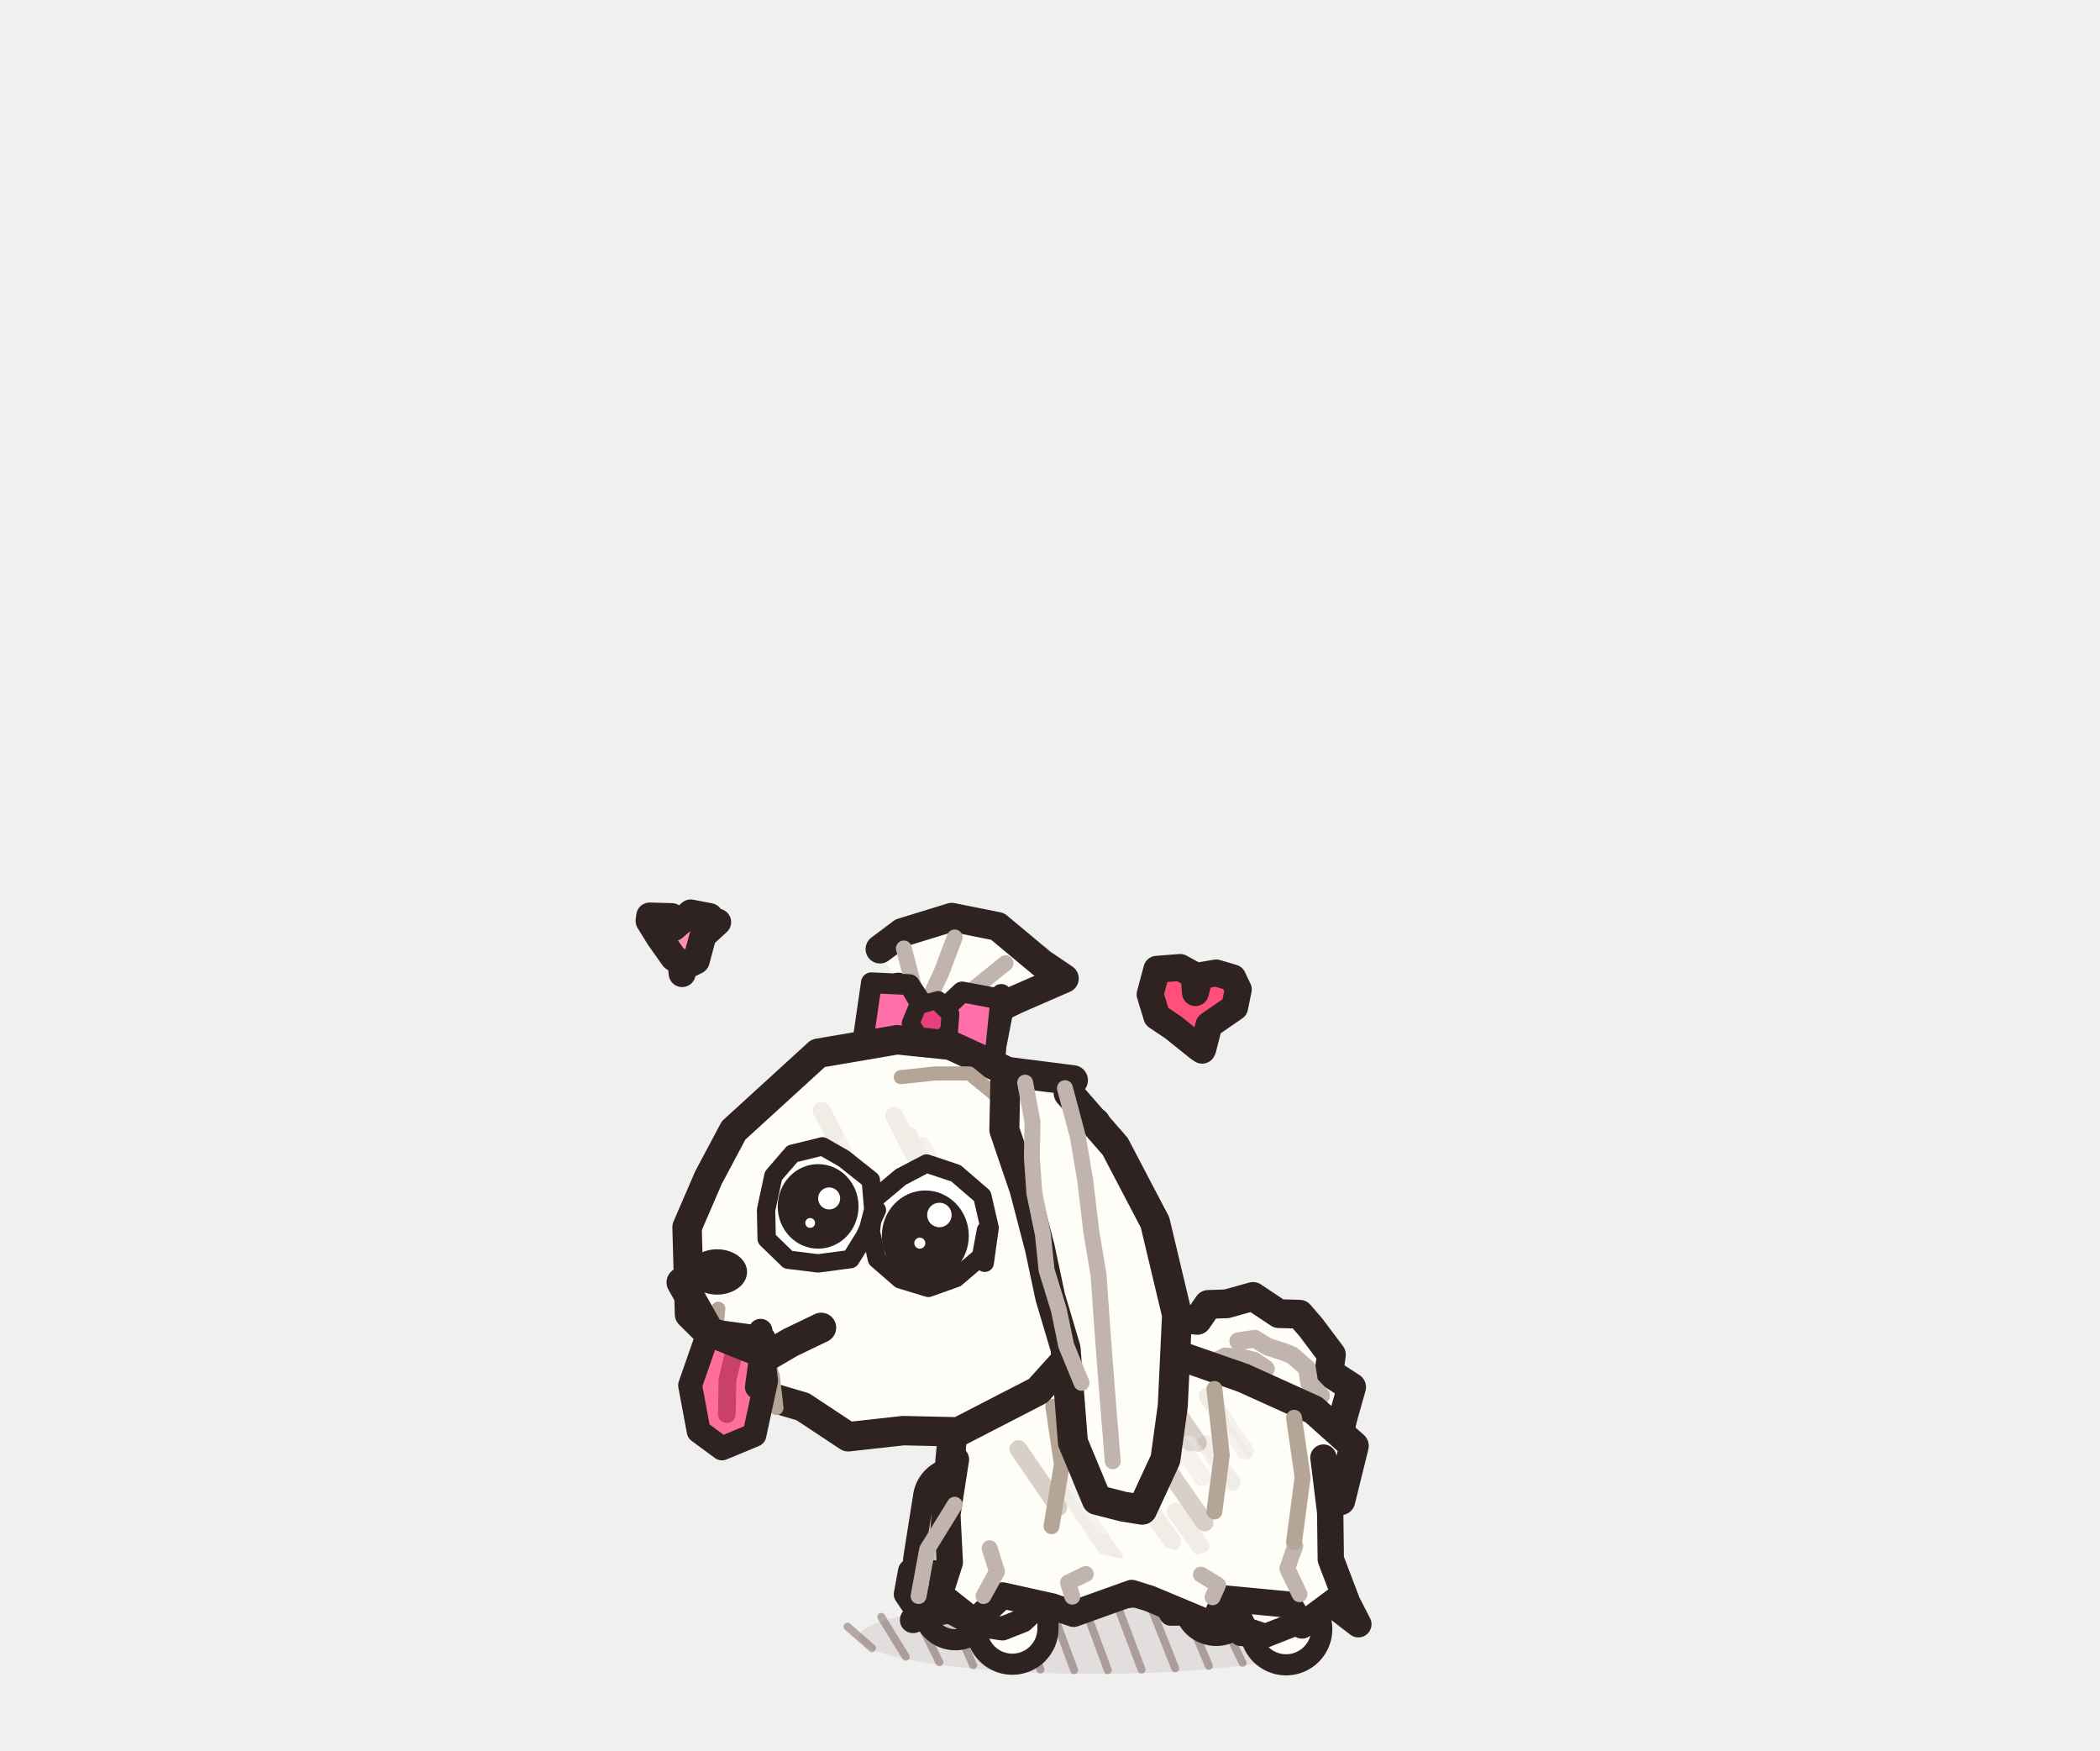
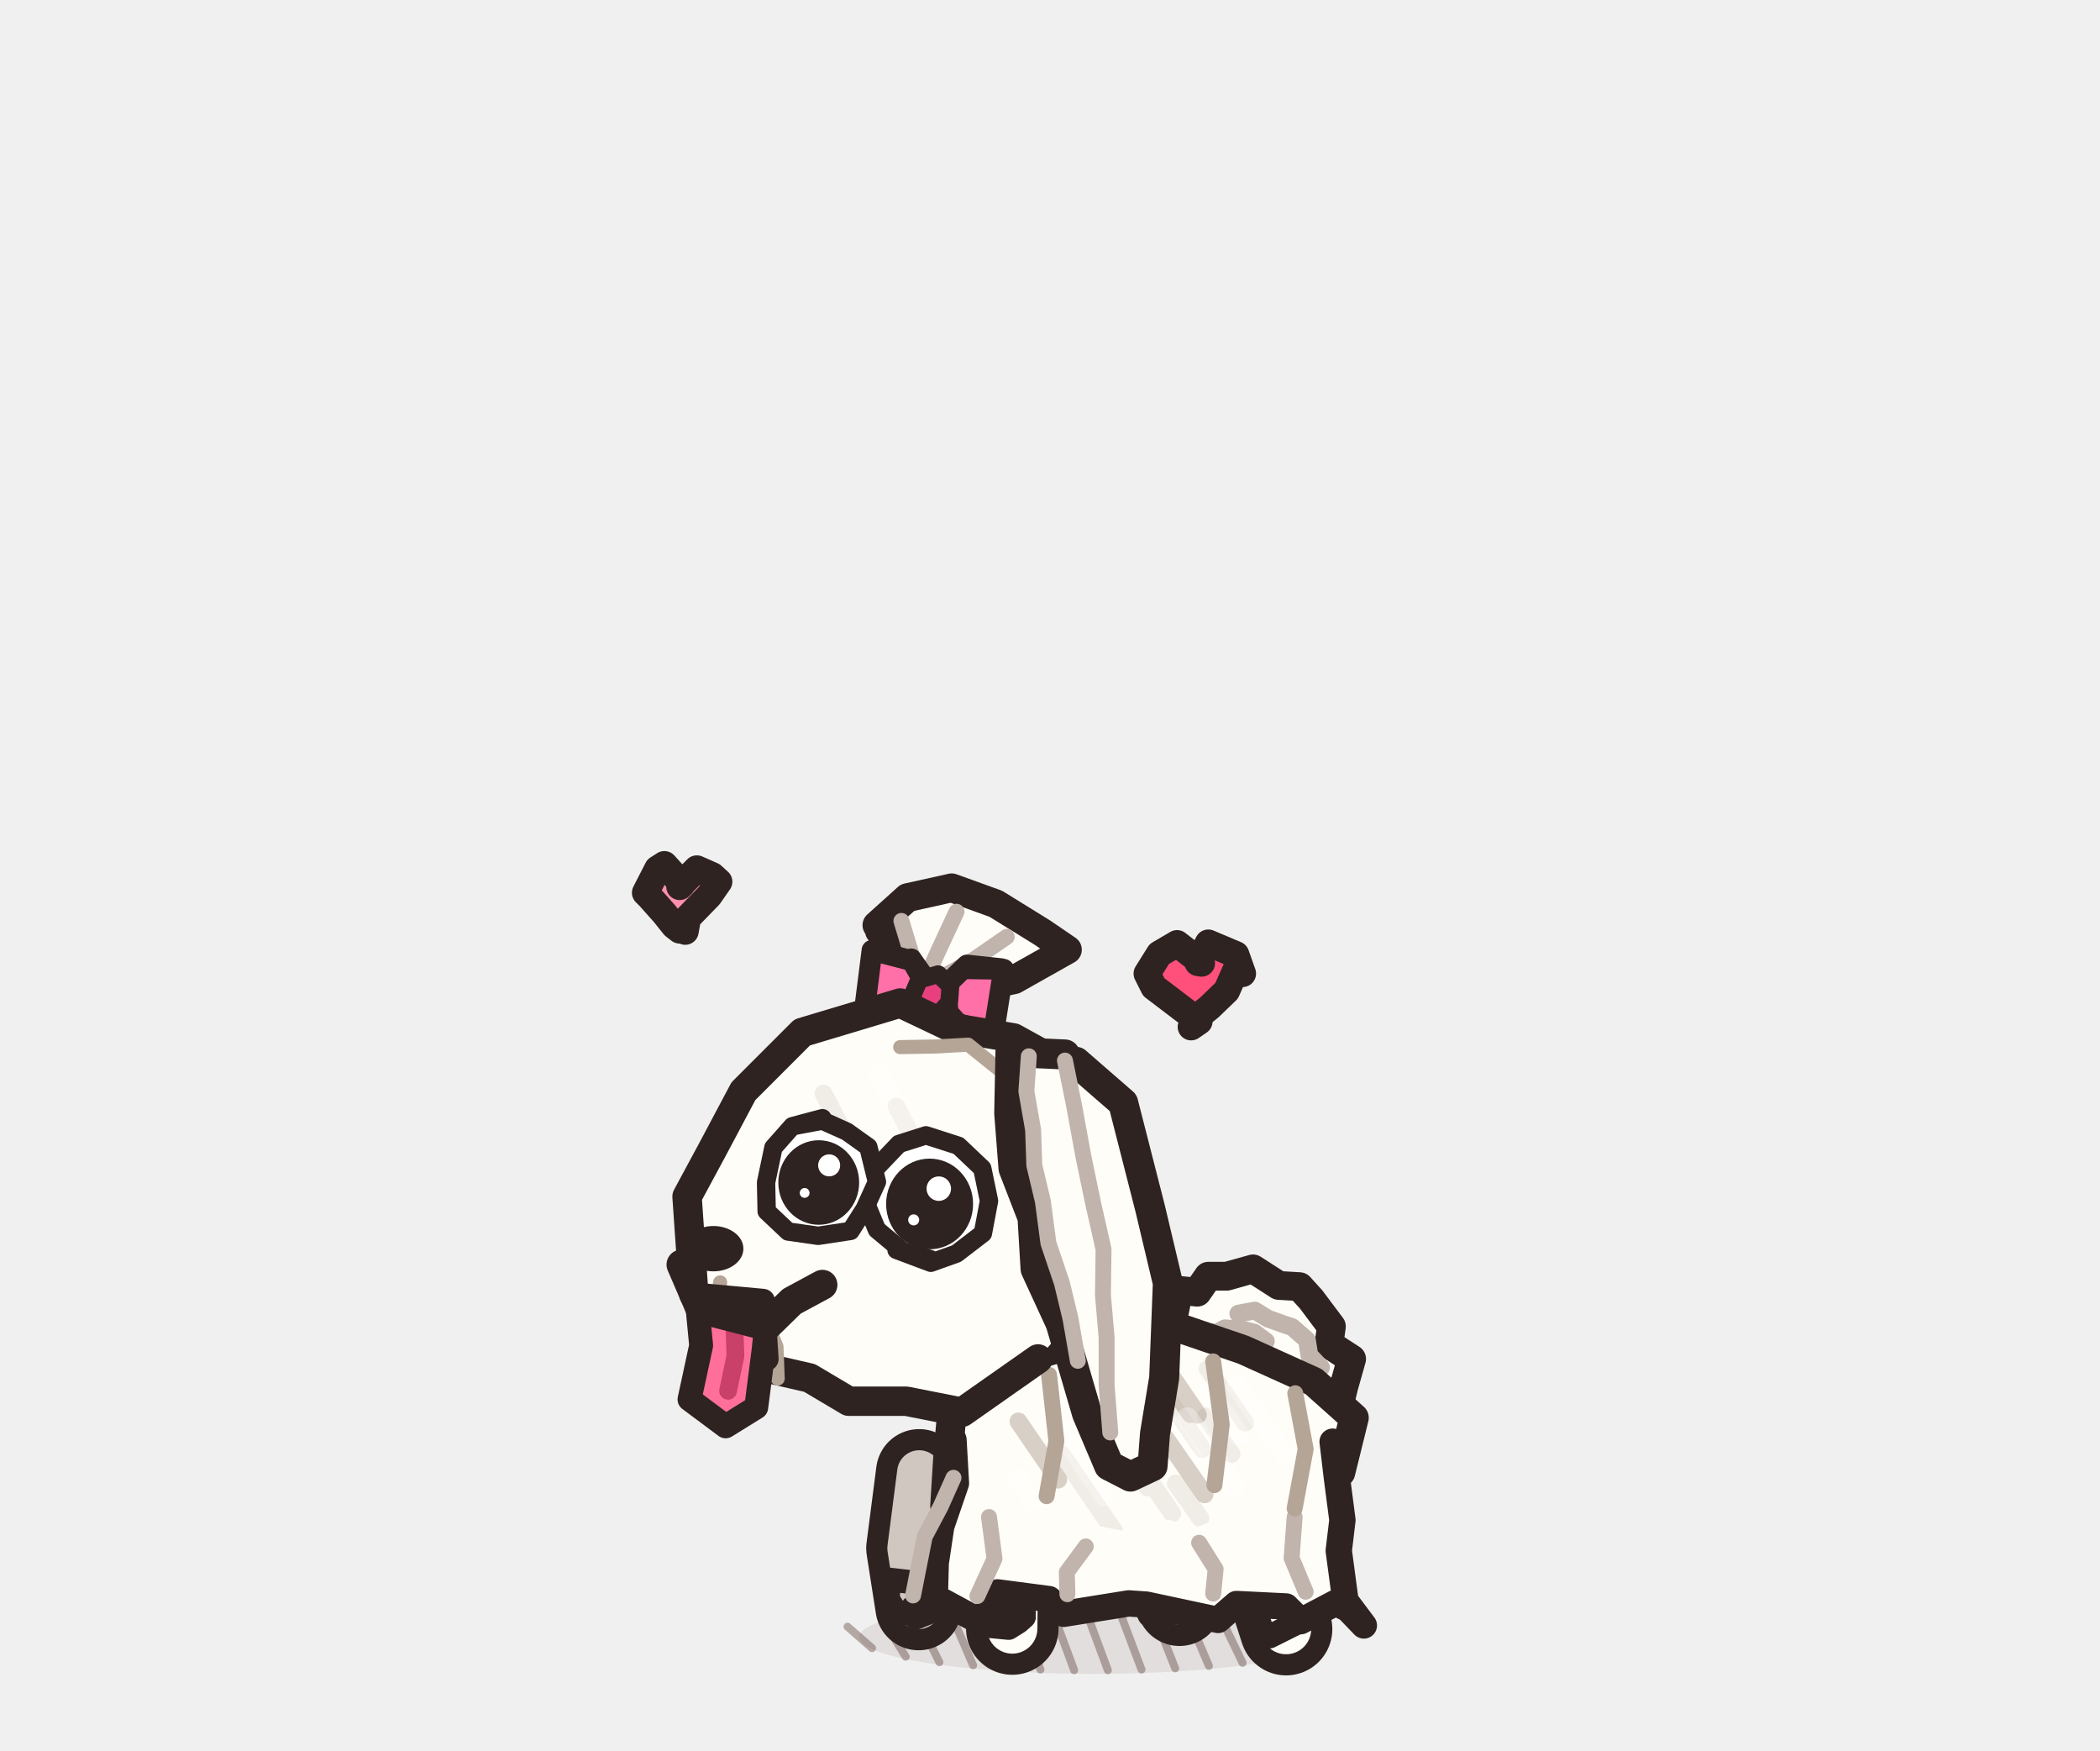
<svg xmlns="http://www.w3.org/2000/svg" width="240" height="200" class="pa-dog pa-pose-happy pa-d-puppy" viewBox="0 0 240 200" role="img" aria-label="Marshmallow the Maltese, happy, puppy">
  <g transform="translate(127.8 186) scale(0.700) translate(-120 -186)">
    <g transform="translate(240 0) scale(-1 1)">
      <ellipse cx="124" cy="187.5" rx="38.3" ry="6" fill="#5B3D32" opacity="0.1" />
      <path d="M88.7 189.6l4 -4.2M94.2 190.9l4 -6.8M99.7 191.7l4 -8.3M105.2 192.2l4 -9.4M110.7 192.6l4 -10.1M116.2 192.8l4 -10.6M121.7 192.9l4 -10.8M127.2 192.9l4 -10.8M132.7 192.8l4 -10.5M138.2 192.5l4 -10M143.7 192.1l4 -9.3M149.2 191.6l4 -8.1M154.7 190.7l4 -6.5M160.2 189.3l4 -3.5" stroke="#5B3D32" stroke-width="1.3" stroke-linecap="round" opacity="0.4" fill="none" />
    </g>
    <g class="pa-d-f0">
      <g transform="translate(240 0) scale(-1 1)">
-         <path d="M103.6 147L103.7 147.3L106.2 146.7L108.5 147.5L110 149L110.1 150L111.4 151L111.3 154.7L115.9 152.1L115.6 150.1L116 148.9L114 144.9L112.9 141.4L111.2 140.7L110.1 135.5L107.1 135.8L105.3 133.2L102.3 133.1L98 131.9L93.8 134.7L90.4 134.8L88.5 137L85.2 141.4L85.6 144.3L81.9 146.7L83.2 151.3L83.7 153.3L85.1 157.4L89.3 157.3L90.5 154.7L91.8 150.9L94.7 150.8L94.8 150.1L98.3 150L96.7 147.7L98.9 151.4L100.5 147.8L99.5 149.9L100.6 148.6L102.3 149.9Z" fill="#FFFDF8" />
-         <path d="M103.6 147L103.7 147.3L106.2 146.7L108.5 147.5L110 149L110.1 150L111.4 151L111.3 154.7L115.9 152.1L115.6 150.1L116 148.9L114 144.9L112.9 141.4L111.2 140.7L110.1 135.5L107.1 135.8L105.3 133.2L102.3 133.1L98 131.9L93.8 134.7L90.4 134.8L88.5 137L85.2 141.4L85.6 144.3L81.9 146.7L83.2 151.3L83.7 153.3L85.1 157.4L89.3 157.3L90.5 154.7L91.8 150.9L94.7 150.8L94.8 150.1L98.3 150L96.7 147.7L98.9 151.4L100.5 147.8L99.5 149.9L100.6 148.6L102.3 149.9" fill="none" stroke="#2E2320" stroke-width="4.7" stroke-linecap="round" stroke-linejoin="round" />
-         <path d="M86.9 148.1L88.8 146.1L89.2 143.6L91.6 141.5L93.1 140.9L95.6 140.1L97.7 138.8L100.4 139.2" fill="none" stroke="#c1b4ad" stroke-width="2.9" stroke-linecap="round" stroke-linejoin="round" />
-         <path d="M95.9 143.7L97.8 142.4L99.8 141.9L102.6 141.7L103.9 142.4L106.3 142.3L108.2 142.7L110.8 144.3L112.1 146.7L113.9 148.3" fill="none" stroke="#c1b4ad" stroke-width="2.9" stroke-linecap="round" stroke-linejoin="round" />
+         <path d="M103.6 142.4L103.7 142.7L106.2 142.2L108.5 142.9L110 144.4L110.1 145.5L111.4 146.4L111.3 150.1L115.9 147.6L115.6 145.5L116 144.3L114 140.4L112.9 136.8L111.2 136.2L110.1 130.9L107.1 131.2L105.3 128.6L102.3 128.6L98 127.4L93.8 130.1L90.4 130.3L88.5 132.4L85.2 136.8L85.6 139.7L81.9 142.1L83.2 146.7L83.7 148.8L85.1 152.8L89.3 152.7L90.5 150.1L91.8 146.3L94.7 146.2L94.8 145.5L98.3 145.4L96.7 143.1L98.9 146.9L100.5 143.2L99.5 145.3L100.6 144L102.3 145.3Z" fill="#FFFDF8" />
+         <path d="M103.6 142.4L103.7 142.7L106.2 142.2L108.5 142.9L110 144.4L110.1 145.5L111.4 146.4L111.3 150.1L115.9 147.6L115.6 145.5L116 144.3L114 140.4L112.9 136.8L111.2 136.2L110.1 130.9L107.1 131.2L105.3 128.6L102.3 128.6L98 127.4L93.8 130.1L90.4 130.3L88.5 132.4L85.2 136.8L85.6 139.7L81.9 142.1L83.2 146.7L83.7 148.8L85.1 152.8L89.3 152.7L90.5 150.1L91.8 146.3L94.7 146.2L94.8 145.5L98.3 145.4L96.7 143.1L98.9 146.9L100.5 143.2L99.5 145.3L100.6 144L102.3 145.3" fill="none" stroke="#2E2320" stroke-width="4.7" stroke-linecap="round" stroke-linejoin="round" />
+         <path d="M86.9 143.5L88.8 141.5L89.2 139L91.6 136.9L93.1 136.4L95.6 135.5L97.7 134.2L100.4 134.7" fill="none" stroke="#c1b4ad" stroke-width="2.9" stroke-linecap="round" stroke-linejoin="round" />
+         <path d="M95.9 139.2L97.8 137.8L99.8 137.3L102.6 137.1L103.9 137.8L106.3 137.7L108.2 138.2L110.8 139.7L112.1 142.1L113.9 143.8" fill="none" stroke="#c1b4ad" stroke-width="2.9" stroke-linecap="round" stroke-linejoin="round" />
        <g class="pa-d-leg pa-d-leg-FH">
-           <path d="M102.8 166.2L104.2 173.9L104 181.9" fill="none" stroke="#2E2320" stroke-width="14.1" stroke-linecap="round" stroke-linejoin="round" />
-           <path d="M102.8 166.2L104.2 173.9L104 181.9" fill="none" stroke="#d1c7c1" stroke-width="7.2" stroke-linecap="round" stroke-linejoin="round" />
-           <path d="M106 176L108.7 178L113.1 180.7L111.4 183.7L105.3 183.6L100.9 182.6L101.3 181.4L103.4 177.1Z" fill="#d1c7c1" />
-           <path d="M106 176L108.7 178L113.1 180.7L111.4 183.7L105.3 183.6L100.9 182.6L101.3 181.4L103.4 177.1L104.7 175.5L110.1 178.4" fill="none" stroke="#2E2320" stroke-width="3.9" stroke-linecap="round" stroke-linejoin="round" />
+           <path d="M108.8 161.6L110.2 171.6L110 181.9" fill="none" stroke="#2E2320" stroke-width="14.1" stroke-linecap="round" stroke-linejoin="round" />
+           <path d="M108.8 161.6L110.2 171.6L110 181.9" fill="none" stroke="#d1c7c1" stroke-width="7.2" stroke-linecap="round" stroke-linejoin="round" />
+           <path d="M111 177.6L112.2 179.4L116 181.5L114.9 183.9L110.3 183.5L107.3 182.8L108.4 182.2L109.9 178.5Z" fill="#d1c7c1" />
+           <path d="M111 177.6L112.2 179.4L116 181.5L114.9 183.9L110.3 183.5L107.3 182.8L108.4 182.2L109.9 178.5L109.7 177.2L113.7 179.8" fill="none" stroke="#2E2320" stroke-width="3.9" stroke-linecap="round" stroke-linejoin="round" />
        </g>
        <g class="pa-d-leg pa-d-leg-FF">
-           <path d="M146.5 165.2L148.1 175.3L146.6 182.6" fill="none" stroke="#2E2320" stroke-width="14.1" stroke-linecap="round" stroke-linejoin="round" />
-           <path d="M146.5 165.2L148.1 175.3L146.6 182.6" fill="none" stroke="#d1c7c1" stroke-width="7.2" stroke-linecap="round" stroke-linejoin="round" />
-           <path d="M148.5 182.6L144.3 183L142.4 181.1L143.9 176.7L148.1 177L154 176.7L154.7 180.5L152.8 183.3Z" fill="#d1c7c1" />
-           <path d="M148.5 182.6L144.3 183L142.4 181.1L143.9 176.7L148.1 177L154 176.7L154.7 180.5L152.8 183.3L149.1 183.6L144.1 182.7" fill="none" stroke="#2E2320" stroke-width="3.9" stroke-linecap="round" stroke-linejoin="round" />
+           <path d="M152.5 160.6L154.1 173L152.6 182.6" fill="none" stroke="#2E2320" stroke-width="14.1" stroke-linecap="round" stroke-linejoin="round" />
+           <path d="M152.5 160.6L154.1 173L152.6 182.6" fill="none" stroke="#d1c7c1" stroke-width="7.2" stroke-linecap="round" stroke-linejoin="round" />
+           <path d="M153.5 182.6L150.8 183.2L149.5 181.9L150.4 178.1L153.1 178.6L157.5 178.1L157.6 181.3L156.3 183.5Z" fill="#d1c7c1" />
+           <path d="M153.5 182.6L150.8 183.2L149.5 181.9L150.4 178.1L153.1 178.6L157.5 178.1L157.6 181.3L156.3 183.5L154.1 183.6L150.6 182.9" fill="none" stroke="#2E2320" stroke-width="3.9" stroke-linecap="round" stroke-linejoin="round" />
        </g>
        <g class="pa-d-leg pa-d-leg-NH">
-           <path d="M94 170.9L95.7 178.9L92.6 186.2" fill="none" stroke="#2E2320" stroke-width="15.1" stroke-linecap="round" stroke-linejoin="round" />
-           <path d="M94 170.9L95.7 178.9L92.6 186.2" fill="none" stroke="#FFFDF8" stroke-width="8.2" stroke-linecap="round" stroke-linejoin="round" />
-           <path d="M100 187L96.3 187.4L90.2 185L90.5 182.5L91 181.2L97.4 178.8L101 181.5L101 182.4Z" fill="#FFFDF8" />
-           <path d="M100 187L96.3 187.4L90.2 185L90.5 182.5L91 181.2L97.4 178.8L101 181.5L101 182.4L99.2 186.2L96.8 187" fill="none" stroke="#2E2320" stroke-width="3.9" stroke-linecap="round" stroke-linejoin="round" />
+           <path d="M94 166.3L95.7 176.6L92.6 186.2" fill="none" stroke="#2E2320" stroke-width="15.1" stroke-linecap="round" stroke-linejoin="round" />
+           <path d="M94 166.3L95.7 176.6L92.6 186.2" fill="none" stroke="#FFFDF8" stroke-width="8.2" stroke-linecap="round" stroke-linejoin="round" />
+           <path d="M97.3 187.2L95.3 187.4L90.9 185.2L91.8 183.3L91.7 182.8L96.4 180.6L98.3 183.1L97.6 183.3Z" fill="#FFFDF8" />
+           <path d="M97.3 187.2L95.3 187.4L90.9 185.2L91.8 183.3L91.7 182.8L96.4 180.6L98.3 183.1L97.6 183.3L96.5 186.5L95.8 186.9" fill="none" stroke="#2E2320" stroke-width="3.9" stroke-linecap="round" stroke-linejoin="round" />
        </g>
        <g class="pa-d-leg pa-d-leg-NF">
-           <path d="M135.9 170.4L137.2 178.1L137.3 186.1" fill="none" stroke="#2E2320" stroke-width="15.1" stroke-linecap="round" stroke-linejoin="round" />
-           <path d="M135.9 170.4L137.2 178.1L137.3 186.1" fill="none" stroke="#FFFDF8" stroke-width="8.2" stroke-linecap="round" stroke-linejoin="round" />
-           <path d="M134.7 181.9L140.7 178.8L142.4 181L146.8 183.7L143.7 185.4L138.9 186.1L135.6 184.8L134 183.3Z" fill="#FFFDF8" />
-           <path d="M134.7 181.9L140.7 178.8L142.4 181L146.8 183.7L143.7 185.4L138.9 186.1L135.6 184.8L134 183.3L135 179.2L137.8 178.8" fill="none" stroke="#2E2320" stroke-width="3.9" stroke-linecap="round" stroke-linejoin="round" />
+           <path d="M135.9 165.8L137.2 175.8L137.3 186.1" fill="none" stroke="#2E2320" stroke-width="15.1" stroke-linecap="round" stroke-linejoin="round" />
+           <path d="M135.9 165.8L137.2 175.8L137.3 186.1" fill="none" stroke="#FFFDF8" stroke-width="8.2" stroke-linecap="round" stroke-linejoin="round" />
+           <path d="M135.4 183.5L139.7 180.7L139.7 182.6L143.4 184.5L141 185.7L137.9 186L136.3 185L135.4 184.2Z" fill="#FFFDF8" />
+           <path d="M135.4 183.5L139.7 180.7L139.7 182.6L143.4 184.5L141 185.7L137.9 186L136.3 185L135.4 184.2L135.7 180.8L136.8 180.7" fill="none" stroke="#2E2320" stroke-width="3.9" stroke-linecap="round" stroke-linejoin="round" />
        </g>
-         <path d="M83.7 165.2L81.5 156.3L88.1 150.4L99.6 145.2L113.1 140.5L126.5 143.9L138.5 147.5L147 153.7L147.8 162.5L148.3 170.7L140 175.6L125.3 181L113.5 179.9L98.3 177.2L90.7 172.3Z" fill="#FFFDF8" />
-         <path d="M83.7 165.2L81.5 156.3L88.1 150.4L99.6 145.2L113.1 140.5L126.5 143.9L138.5 147.5L147 153.7L147.8 162.5L148.3 170.7L140 175.6L125.3 181L113.5 179.9L98.3 177.2L90.7 172.3" fill="none" stroke="#2E2320" stroke-width="4.8" stroke-linecap="round" stroke-linejoin="round" />
-         <path d="M106.3 161.4L114.2 149.8M106.6 172.7L110.6 167M116 161.3L121.2 153.8M111.2 171.9L115.6 165.5M115.2 167.6L120.9 159.4M129.2 162.2L120.6 174.8M101.5 162.2L105.7 156M99.3 157.1L105.4 148.2" stroke="#dbd3cc" stroke-width="2.9" stroke-linecap="round" opacity=".42" />
-         <path d="M107.7 163.3L115.4 152.2M132.2 172.3L136.3 166.3M122.2 169.1L129.8 158M100.3 159.2L105.2 152" stroke="#fff" stroke-width="3.4" stroke-linecap="round" opacity=".32" />
-         <path d="M112.4 149.5L108.2 155.7M105.9 168.8L112.3 159.6M111.3 149.5L107 155.8M136.3 156.8L129.8 166.3" stroke="#a18e81" stroke-width="2.9" stroke-linecap="round" opacity=".42" />
-         <path d="M108.7 156.3L100.9 167.6M92.8 162.4L100.6 151.1M118.8 165.8L123.5 159.1" stroke="#fff" stroke-width="3.4" stroke-linecap="round" opacity=".32" />
-         <path d="M145 160.7L147.3 160.7L147.7 162.9L143.3 165.7L142.3 169.9L136.1 171.6L131.5 170.8L126.5 173.2L119.5 174.7L111.8 172.9L107.8 174.4L101.3 171.7L93.9 169.1L92.1 167.6L88 167.1L86.8 165.5L84.5 161.3L85.1 158.6L84.7 170.7L83.6 180.4L79.9 185L84.4 183L83.1 182.3L90.6 185.9L92.6 180.6L101.3 180.7L105.6 185.2L115.2 183.3L118.3 180.4L128.8 183.2L130.9 181.8L139.3 181.3L143 184.3L149.4 181.8L149.4 180.4L153.5 184.7L149.6 182.1L148.8 171.2Z" fill="#FFFDF8" />
-         <path d="M146.5 158.5L147.9 167.5L147.5 175.3L150 183.1L153.5 184.7L148.1 181.9L147.8 181.6L143.5 185L138.9 180.7L130.8 182.5L127.3 183.7L117.8 180.3L114.9 181.2L104.6 185.5L102.6 181.2L92.1 182.2L90 185.6L84.5 181.5L84.7 182.4L80.8 185.4L82.6 181.9L85.3 174.8L85.4 167.1L86.5 158.2" fill="none" stroke="#2E2320" stroke-width="4.3" stroke-linecap="round" stroke-linejoin="round" />
-         <path d="M146.7 165.9L151.2 173.2L152.6 180.8" fill="none" stroke="#c1b4ad" stroke-width="2.6" stroke-linecap="round" stroke-linejoin="round" />
-         <path d="M141 173L139.8 176.8L142 180.8" fill="none" stroke="#c1b4ad" stroke-width="2.6" stroke-linecap="round" stroke-linejoin="round" />
-         <path d="M125.3 177.2L128.2 178.6L127.5 180.9" fill="none" stroke="#c1b4ad" stroke-width="2.6" stroke-linecap="round" stroke-linejoin="round" />
-         <path d="M106.5 177.3L103.7 179L104.6 181" fill="none" stroke="#c1b4ad" stroke-width="2.6" stroke-linecap="round" stroke-linejoin="round" />
-         <path d="M91.1 172.6L92.4 176.3L90.4 180.5" fill="none" stroke="#c1b4ad" stroke-width="2.6" stroke-linecap="round" stroke-linejoin="round" />
-         <path d="M91.3 151.7L89.9 161.4L91.3 172" fill="none" stroke="#b5a597" stroke-width="2.6" stroke-linecap="round" stroke-linejoin="round" />
-         <path d="M104.3 147L103.1 157.8L104.3 167" fill="none" stroke="#b5a597" stroke-width="2.6" stroke-linecap="round" stroke-linejoin="round" />
-         <path d="M117.5 146.6L116.5 156.5L118.1 166.8" fill="none" stroke="#b5a597" stroke-width="2.6" stroke-linecap="round" stroke-linejoin="round" />
-         <path d="M130.6 149.9L129.2 159.3L130.9 169.4" fill="none" stroke="#b5a597" stroke-width="2.6" stroke-linecap="round" stroke-linejoin="round" />
-         <path d="M155.9 81.4L153.7 84.9L162.8 101.1L142.2 104.2L145.1 87.5L136.6 83.4L128.8 80L132.5 77.5L139.7 71.5L147.2 70L155.3 72.5L158.9 75.2Z" fill="#FFFDF8" />
-         <path d="M155.9 81.4L153.7 84.9L162.8 101.1L142.2 104.2L145.1 87.5L136.6 83.4L128.8 80L132.5 77.5L139.7 71.5L147.2 70L155.3 72.5L158.9 75.2" fill="none" stroke="#2E2320" stroke-width="4.7" stroke-linecap="round" stroke-linejoin="round" />
-         <path d="M148.2 84.8L143.6 81.7L138.4 77.5" fill="none" stroke="#c1b4ad" stroke-width="2.6" stroke-linecap="round" stroke-linejoin="round" />
-         <path d="M151.2 84L148.9 79.1L146.7 73.3" fill="none" stroke="#c1b4ad" stroke-width="2.6" stroke-linecap="round" stroke-linejoin="round" />
-         <path d="M152.8 84L153.7 80.1L155 75.1" fill="none" stroke="#c1b4ad" stroke-width="2.6" stroke-linecap="round" stroke-linejoin="round" />
-         <path d="M139.1 82.6L140.2 93.5L145.9 91.8L150.5 86.9L145.5 82.2Z" fill="#FF6FA8" />
-         <path d="M139.1 82.6L140.2 93.5L145.9 91.8L150.5 86.9L145.5 82.2L138.5 83.5L140.4 93.3" fill="none" stroke="#2E2320" stroke-width="3.4" stroke-linecap="round" stroke-linejoin="round" />
-         <path d="M150 87.2L154.1 81L160.3 80.7L161.8 91L155.5 90.3Z" fill="#FF6FA8" />
-         <path d="M150 87.2L154.1 81L160.3 80.7L161.8 91L155.5 90.3L150.2 87.7L153.7 81.7" fill="none" stroke="#2E2320" stroke-width="3.4" stroke-linecap="round" stroke-linejoin="round" />
-         <path d="M147.5 85.6L149.4 83.5L152.7 84.4L153.9 87.3L152.2 90L149.3 90.4L147.6 88.5Z" fill="#E8407E" />
-         <path d="M147.5 85.6L149.4 83.5L152.7 84.4L153.9 87.3L152.2 90L149.3 90.4L147.6 88.5L147.4 85.8L149.4 83.9" fill="none" stroke="#2E2320" stroke-width="2.9" stroke-linecap="round" stroke-linejoin="round" />
-         <path d="M178.3 147.9L171.5 149.9L164.1 154.8L155.1 153.8L146.1 154L133.1 147.3L122 135L118 121.2L123.7 103.5L130.4 99.8L138.9 94.8L147.4 90.9L156.1 90L169 92.2L182.8 104.8L186.9 112.5L190.4 120.6L190 134.8Z" fill="#FFFDF8" />
-         <path d="M178.3 147.9L171.5 149.9L164.1 154.8L155.1 153.8L146.1 154L133.1 147.3L122 135L118 121.2L123.7 103.5L130.4 99.8L138.9 94.8L147.4 90.9L156.1 90L169 92.2L182.8 104.8L186.9 112.5L190.4 120.6L190 134.8L178.3 146.4" fill="none" stroke="#2E2320" stroke-width="4.8" stroke-linecap="round" stroke-linejoin="round" />
-         <path d="M146.6 120.3L154.2 105.7M156.6 102.4L149.9 115.4M152 107.3L146 118.9M162.9 112.2L168.4 101.6" stroke="#dbd3cc" stroke-width="2.9" stroke-linecap="round" opacity=".42" />
-         <path d="M163.8 106.6L158.3 117.3M151.8 103.6L146.1 114.5" stroke="#fff" stroke-width="3.4" stroke-linecap="round" opacity=".32" />
-         <path d="M178.7 137.7L176.4 144.9L175.8 150.1" fill="none" stroke="#b5a597" stroke-width="2.3" stroke-linecap="round" stroke-linejoin="round" />
-         <path d="M185.3 133.9L186 141.6L187.6 146.3" fill="none" stroke="#b5a597" stroke-width="2.3" stroke-linecap="round" stroke-linejoin="round" />
-         <path d="M134.5 103.2L139.3 99.6L144.3 95.5L149.9 95.5L155.5 96.1" fill="none" stroke="#b5a597" stroke-width="2.3" stroke-linecap="round" stroke-linejoin="round" />
-         <path d="M141.8 126.4L141 120.7L142.2 115.5L146.5 111.8L151.3 110.2L155.5 112.4L159.8 116L160.4 121.3L159.4 125.8L155.6 129.1L151 130.5L146.5 128.9Z" fill="#FFFFFF" />
-         <path d="M141.8 126.4L141 120.7L142.2 115.5L146.5 111.8L151.3 110.2L155.5 112.4L159.8 116L160.4 121.3L159.4 125.8L155.6 129.1L151 130.5L146.5 128.9L142.4 125.4L141.6 121.1" fill="none" stroke="#2E2320" stroke-width="3" stroke-linecap="round" stroke-linejoin="round" />
-         <ellipse cx="151.5" cy="122" rx="7.1" ry="7.4" fill="#2E2320" />
-         <ellipse cx="149.2" cy="118.6" rx="2" ry="2" fill="#FFFFFF" />
-         <ellipse cx="152.4" cy="123.2" rx="0.9" ry="0.9" fill="#FFFFFF" />
-         <path d="M161 121.6L160 117.7L160.4 112.9L164.8 109.4L168.3 107.4L173.2 108.6L176.3 112.2L177.5 117.8L177.4 122.5L173.9 125.9L169 126.5L163.7 125.8Z" fill="#FFFFFF" />
-         <path d="M161 121.6L160 117.7L160.4 112.9L164.8 109.4L168.3 107.4L173.2 108.6L176.3 112.2L177.5 117.8L177.4 122.5L173.9 125.9L169 126.5L163.7 125.8L161.4 122.1L159.4 117.8" fill="none" stroke="#2E2320" stroke-width="3" stroke-linecap="round" stroke-linejoin="round" />
-         <ellipse cx="169" cy="117.2" rx="6.6" ry="6.9" fill="#2E2320" />
-         <ellipse cx="167.2" cy="115.9" rx="1.8" ry="1.8" fill="#FFFFFF" />
-         <ellipse cx="170.3" cy="119.9" rx="0.8" ry="0.8" fill="#FFFFFF" />
-         <ellipse cx="185.5" cy="127.9" rx="4.9" ry="3.7" fill="#2E2320" />
-         <path d="M179 146.7L177.9 138.7L186.8 137.5L189.9 146.4L188.5 153.9L184.7 156.7L179.4 154.5Z" fill="#FF6F9A" />
-         <path d="M179 146.7L177.9 138.7L186.8 137.5L189.9 146.4L188.5 153.9L184.7 156.7L179.4 154.5L177.5 145.7L178.4 137.5" fill="none" stroke="#2E2320" stroke-width="3.9" stroke-linecap="round" stroke-linejoin="round" />
-         <path d="M182.4 139.6L183.8 145.5L183.9 151.1" fill="none" stroke="#C9406A" stroke-width="2.9" stroke-linecap="round" stroke-linejoin="round" />
-         <path d="M168.5 137L173.5 139.4L177.1 141.5L186.8 137.6L191.3 129.6" fill="none" stroke="#2E2320" stroke-width="4.9" stroke-linecap="round" stroke-linejoin="round" />
-         <path d="M128.1 98.7L120.5 107.4L114 119.8L110.4 134.9L111.1 149.8L112.3 158.5L116.1 166.7L119.2 166.2L123.5 165.1L127.4 155.7L128.6 140.4L131.1 132L132.8 124L135.3 114.4L138.6 104.7L138.4 95.2Z" fill="#FFFDF8" />
-         <path d="M128.1 98.7L120.5 107.4L114 119.8L110.4 134.9L111.1 149.8L112.3 158.5L116.1 166.7L119.2 166.2L123.5 165.1L127.4 155.7L128.6 140.4L131.1 132L132.8 124L135.3 114.4L138.6 104.7L138.4 95.2L127.4 96.6" fill="none" stroke="#2E2320" stroke-width="4.9" stroke-linecap="round" stroke-linejoin="round" />
-         <path d="M135.2 97L134 103.4L134.1 109.2L133.7 115L132.3 121.8L131.7 127.6L129.7 134.1L128.5 139.9L126 146" fill="none" stroke="#c1b4ad" stroke-width="2.6" stroke-linecap="round" stroke-linejoin="round" />
-         <path d="M128.7 97.9L126.6 105.8L125.4 112.9L124.4 121.3L123.2 128.5L122.7 135.8L122.1 143.8L121.5 151.4L120.9 158.8" fill="none" stroke="#c1b4ad" stroke-width="2.6" stroke-linecap="round" stroke-linejoin="round" />
-         <path d="M106.2 91.5L105.2 87.6L101 84.7L100.4 81.8L101.3 79.9L104 79.1L107.6 79.7L107.4 82.3L106.8 79.9L109.9 78.2L113.7 78.5L114.8 82.6L113.7 86.2L111 88L106.9 91.3L106.3 91.7Z" fill="#FF4F7B" />
-         <path d="M106.2 91.5L105.2 87.6L101 84.7L100.4 81.8L101.3 79.9L104 79.1L107.6 79.7L107.4 82.3L106.8 79.9L109.9 78.2L113.7 78.5L114.8 82.6L113.7 86.2L111 88L106.9 91.3L106.3 91.7" fill="none" stroke="#2E2320" stroke-width="4.4" stroke-linecap="round" stroke-linejoin="round" />
-         <path d="M186.7 69.9L189.8 69.3L190.6 70L192.6 71.7L192.1 70.8L192.9 69.9L196.5 69.8L196.6 70.6L195 73.2L192.6 76.6L191 77.7L191.2 79.2L191.3 78.3L188.9 77.1L187.8 73L185.4 70.8Z" fill="#FF8FB1" />
-         <path d="M186.7 69.9L189.8 69.3L190.6 70L192.6 71.7L192.1 70.8L192.9 69.9L196.5 69.8L196.6 70.6L195 73.2L192.6 76.6L191 77.7L191.2 79.2L191.3 78.3L188.9 77.1L187.8 73L185.4 70.8" fill="none" stroke="#2E2320" stroke-width="4.4" stroke-linecap="round" stroke-linejoin="round" />
+         <path d="M83.7 160.6L81.5 151.7L88.1 145.8L99.6 140.6L113.1 136L126.5 139.4L138.5 142.9L147 149.1L147.8 158L148.3 166.1L140 171L125.3 176.5L113.5 175.3L98.3 172.6L90.7 167.7Z" fill="#FFFDF8" />
+         <path d="M83.7 160.6L81.5 151.7L88.1 145.8L99.6 140.6L113.1 136L126.5 139.4L138.5 142.9L147 149.1L147.8 158L148.3 166.1L140 171L125.3 176.5L113.5 175.3L98.3 172.6L90.7 167.7" fill="none" stroke="#2E2320" stroke-width="4.8" stroke-linecap="round" stroke-linejoin="round" />
+         <path d="M106.3 156.8L114.2 145.2M106.6 168.1L110.6 162.4M116 156.7L121.2 149.2M111.2 167.3L115.6 160.9M115.2 163.1L120.9 154.9M129.2 157.7L120.6 170.3M101.5 157.6L105.7 151.5M99.3 152.5L105.4 143.7" stroke="#dbd3cc" stroke-width="2.9" stroke-linecap="round" opacity=".42" />
+         <path d="M107.7 158.8L115.4 147.6M132.2 167.7L136.3 161.7M122.2 164.5L129.8 153.4M100.3 154.6L105.2 147.4" stroke="#fff" stroke-width="3.4" stroke-linecap="round" opacity=".32" />
+         <path d="M112.4 145L108.2 151.1M105.9 164.2L112.3 155M111.3 144.9L107 151.2M136.3 152.3L129.8 161.8" stroke="#a18e81" stroke-width="2.9" stroke-linecap="round" opacity=".42" />
+         <path d="M108.7 151.7L100.9 163M92.8 157.8L100.6 146.5M118.8 161.2L123.5 154.5" stroke="#fff" stroke-width="3.4" stroke-linecap="round" opacity=".32" />
+         <path d="M145 156.1L147.3 156.1L147.7 158.4L143.3 161.2L142.3 165.3L136.1 167.1L131.5 166.2L126.5 168.7L119.5 170.1L111.8 168.3L107.8 169.8L101.3 167.2L93.9 164.5L92.1 163L88 162.5L86.8 160.9L84.5 156.8L85.1 154.1L84.3 168.4L82.7 180.4L79 185L83.5 183L82.3 182.3L89.9 185.9L92 180.6L100.8 180.7L105.3 185.2L115.1 183.3L118.4 180.4L129.1 183.2L131.3 181.8L139.9 181.3L143.7 184.3L150.2 181.8L150.2 180.4L154.3 184.7L150.4 182.1L149.8 173.4L147.8 163Z" fill="#FFFDF8" />
+         <path d="M146.9 155.3L146.5 162.4L148.9 169.4L149.8 175.4L150 182.9L153 184.1L150.3 181.5L148.6 181.7L142.5 185L139.7 180.2L131.3 181.3L128.9 183.7L118.3 182L115.4 182.2L103.7 184.7L100.7 182.1L92.6 182.5L90.2 184.9L84.5 181.9L82.5 182.9L79.9 185.6L82.9 181.6L84 173.4L83.4 168.4L84.3 161.5L85 155.6" fill="none" stroke="#2E2320" stroke-width="4.3" stroke-linecap="round" stroke-linejoin="round" />
+         <path d="M146.9 161.5L149 166.2L151.6 171.1L153.5 180.7" fill="none" stroke="#c1b4ad" stroke-width="2.6" stroke-linecap="round" stroke-linejoin="round" />
+         <path d="M141.1 167.9L140.2 174.7L143 180.8" fill="none" stroke="#c1b4ad" stroke-width="2.6" stroke-linecap="round" stroke-linejoin="round" />
+         <path d="M125.3 172.7L128.4 176.9L128.3 180.5" fill="none" stroke="#c1b4ad" stroke-width="2.6" stroke-linecap="round" stroke-linejoin="round" />
+         <path d="M106.8 172.1L104.1 176.4L104.5 180.4" fill="none" stroke="#c1b4ad" stroke-width="2.6" stroke-linecap="round" stroke-linejoin="round" />
+         <path d="M91.2 167.9L91.7 174.6L89.4 180.1" fill="none" stroke="#c1b4ad" stroke-width="2.6" stroke-linecap="round" stroke-linejoin="round" />
+         <path d="M91.1 147.7L89.4 156.8L91.2 166.5" fill="none" stroke="#b5a597" stroke-width="2.6" stroke-linecap="round" stroke-linejoin="round" />
+         <path d="M104.5 142.5L103.1 152.8L104.3 162.7" fill="none" stroke="#b5a597" stroke-width="2.6" stroke-linecap="round" stroke-linejoin="round" />
+         <path d="M117.2 142.1L115.9 152.1L117.8 161.9" fill="none" stroke="#b5a597" stroke-width="2.6" stroke-linecap="round" stroke-linejoin="round" />
+         <path d="M131.3 144.7L130.1 155.5L131.7 164.5" fill="none" stroke="#b5a597" stroke-width="2.6" stroke-linecap="round" stroke-linejoin="round" />
+         <path d="M159 72.2L155.4 77L153.8 80.4L161.1 98.4L141.6 99L145.3 81.9L137 80.2L128.3 75.3L132.4 72.5L140 67.8L147.2 65.2L154.4 66.8Z" fill="#FFFDF8" />
+         <path d="M159 72.2L155.4 77L153.8 80.4L161.1 98.4L141.6 99L145.3 81.9L137 80.2L128.3 75.3L132.4 72.5L140 67.8L147.2 65.2L154.4 66.8L159.4 71.3" fill="none" stroke="#2E2320" stroke-width="4.7" stroke-linecap="round" stroke-linejoin="round" />
+         <path d="M148.8 79.8L143.7 77L138.2 73.2" fill="none" stroke="#c1b4ad" stroke-width="2.6" stroke-linecap="round" stroke-linejoin="round" />
+         <path d="M151.2 79.5L149.1 74.9L146.4 69.1" fill="none" stroke="#c1b4ad" stroke-width="2.6" stroke-linecap="round" stroke-linejoin="round" />
+         <path d="M152.7 79.7L153.8 75.9L155.4 70.6" fill="none" stroke="#c1b4ad" stroke-width="2.6" stroke-linecap="round" stroke-linejoin="round" />
+         <path d="M144.9 78.4L138.7 78.5L140.4 89.2L146.2 87.3L150.1 83Z" fill="#FF6FA8" />
+         <path d="M144.9 78.4L138.7 78.5L140.4 89.2L146.2 87.3L150.1 83L144.7 77.8L139.1 78.4" fill="none" stroke="#2E2320" stroke-width="3.4" stroke-linecap="round" stroke-linejoin="round" />
+         <path d="M150.2 83.2L153.7 77.1L160.2 75.4L161.6 86.5L155.8 86.1Z" fill="#FF6FA8" />
+         <path d="M150.2 83.2L153.7 77.1L160.2 75.4L161.6 86.5L155.8 86.1L149.8 82.5L153.8 76.8" fill="none" stroke="#2E2320" stroke-width="3.4" stroke-linecap="round" stroke-linejoin="round" />
+         <path d="M149.3 85.8L147.6 83.9L147.4 81.2L149.4 79.3L152.5 80.2L153.7 83L152.2 85.7Z" fill="#E8407E" />
+         <path d="M149.3 85.8L147.6 83.9L147.4 81.2L149.4 79.3L152.5 80.2L153.7 83L152.2 85.7L149.6 86L147.6 84.6" fill="none" stroke="#2E2320" stroke-width="2.9" stroke-linecap="round" stroke-linejoin="round" />
+         <path d="M123.3 130.6L118.9 115.6L123.7 101.8L130.4 93.4L137.1 89.7L147.2 88L155.6 84L171.6 88.8L181.2 98.4L186.3 108L190.4 115.6L189.3 131.5L180 143L170.4 145.2L164 149L154.6 149L145.5 150.8L133.1 142.1Z" fill="#FFFDF8" />
+         <path d="M123.3 130.6L118.9 115.6L123.7 101.8L130.4 93.4L137.1 89.7L147.2 88L155.6 84L171.6 88.8L181.2 98.4L186.3 108L190.4 115.6L189.3 131.5L180 143L170.4 145.2L164 149L154.6 149L145.5 150.8L133.1 142.1" fill="none" stroke="#2E2320" stroke-width="4.8" stroke-linecap="round" stroke-linejoin="round" />
+         <path d="M132.7 105.6L136.6 98.2M152.5 108.1L156.2 100.9M168.1 98.8L162.2 110.2M137.7 99.8L132.2 110.2" stroke="#dbd3cc" stroke-width="2.9" stroke-linecap="round" opacity=".42" />
+         <path d="M159 95.6L154 105.3M129.2 109L134.9 97.9" stroke="#fff" stroke-width="3.4" stroke-linecap="round" opacity=".32" />
+         <path d="M178.7 133.1L175.8 140.1L175.6 145.3" fill="none" stroke="#b5a597" stroke-width="2.3" stroke-linecap="round" stroke-linejoin="round" />
+         <path d="M185 129.6L185.7 136.9L188 141.7" fill="none" stroke="#b5a597" stroke-width="2.3" stroke-linecap="round" stroke-linejoin="round" />
+         <path d="M134.5 98.8L139.4 94.9L144.5 90.8L149.8 91.1L155.6 91.2" fill="none" stroke="#b5a597" stroke-width="2.3" stroke-linecap="round" stroke-linejoin="round" />
+         <path d="M156.2 124.3L150.6 126.4L146.4 124.9L142.1 121.6L141.1 116.3L142.2 111L146.1 107.3L151.4 105.6L155.8 107L159.9 111.3L161.1 116.9L159.4 121Z" fill="#FFFFFF" />
+         <path d="M156.2 124.3L150.6 126.4L146.4 124.9L142.1 121.6L141.1 116.3L142.2 111L146.1 107.3L151.4 105.6L155.8 107L159.9 111.3L161.1 116.9L159.4 121L155.2 124.5L150.7 125.8" fill="none" stroke="#2E2320" stroke-width="3" stroke-linecap="round" stroke-linejoin="round" />
+         <ellipse cx="150.8" cy="116.8" rx="7.1" ry="7.4" fill="#2E2320" />
+         <ellipse cx="149.3" cy="114.3" rx="2" ry="2" fill="#FFFFFF" />
+         <ellipse cx="153.4" cy="119.4" rx="0.9" ry="0.9" fill="#FFFFFF" />
+         <path d="M168.3 102.8L173.2 104.1L176.3 107.6L177.5 113.3L177.4 118L173.9 121.3L169 122L163.7 121.2L161.4 117.6L159.4 113.2L160.8 107.5L164.3 105Z" fill="#FFFFFF" />
+         <path d="M168.3 102.8L173.2 104.1L176.3 107.6L177.5 113.3L177.4 118L173.9 121.3L169 122L163.7 121.2L161.4 117.6L159.4 113.2L160.8 107.5L164.3 105L168.3 103.2L173.1 104.1" fill="none" stroke="#2E2320" stroke-width="3" stroke-linecap="round" stroke-linejoin="round" />
+         <ellipse cx="168.9" cy="113.3" rx="6.6" ry="6.9" fill="#2E2320" />
+         <ellipse cx="167.2" cy="110.5" rx="1.8" ry="1.8" fill="#FFFFFF" />
+         <ellipse cx="171.2" cy="115" rx="0.8" ry="0.8" fill="#FFFFFF" />
+         <ellipse cx="186.1" cy="124.1" rx="4.9" ry="3.7" fill="#2E2320" />
+         <path d="M177.4 142.1L178 132.6L188.9 131.6L188.1 139.9L190 148.7L184.1 153.1L179.1 150Z" fill="#FF6F9A" />
+         <path d="M177.4 142.1L178 132.6L188.9 131.6L188.1 139.9L190 148.7L184.1 153.1L179.1 150L177.9 140.6L177.3 134.8" fill="none" stroke="#2E2320" stroke-width="3.9" stroke-linecap="round" stroke-linejoin="round" />
+         <path d="M182.7 135.8L182.5 141.6L183.7 147.3" fill="none" stroke="#C9406A" stroke-width="2.9" stroke-linecap="round" stroke-linejoin="round" />
+         <path d="M168.3 130L173.3 132.7L177.4 136.7L188.2 133.9L191.3 126.7" fill="none" stroke="#2E2320" stroke-width="4.9" stroke-linecap="round" stroke-linejoin="round" />
+         <path d="M126.9 93.6L119.2 100.3L114.8 117.5L111.9 129.7L112.5 145.2L114 154.3L114.4 159.6L118 161.3L121.5 159.5L125.1 151L129.4 136.3L133.5 127.4L134 119L137.1 111L137.8 102L137.6 92Z" fill="#FFFDF8" />
+         <path d="M126.9 93.6L119.2 100.3L114.8 117.5L111.9 129.7L112.5 145.2L114 154.3L114.4 159.6L118 161.3L121.5 159.5L125.1 151L129.4 136.3L133.5 127.4L134 119L137.1 111L137.8 102L137.6 92L128.7 92.4" fill="none" stroke="#2E2320" stroke-width="4.9" stroke-linecap="round" stroke-linejoin="round" />
+         <path d="M134.6 92.7L135 98.4L133.9 104.7L133.7 110.5L132.3 116.4L131.4 123.2L129.2 129.7L127.8 135.5L126.6 142.4" fill="none" stroke="#c1b4ad" stroke-width="2.6" stroke-linecap="round" stroke-linejoin="round" />
+         <path d="M128.7 93.4L127.2 100.8L125.7 109L124.1 116.7L122.4 124.2L122.5 131.7L121.9 138.6L121.9 146.4L121.3 154.1" fill="none" stroke="#c1b4ad" stroke-width="2.6" stroke-linecap="round" stroke-linejoin="round" />
+         <path d="M99.7 79.2L100.8 76.1L105.3 74.2L107 77.4L106.4 77.5L107.7 76.4L110.4 74.3L113.3 76L115.3 79.2L114.2 81.4L109.2 85.2L106.8 87L108.1 87.9L107.7 86.8L105.1 84.7L102.3 82Z" fill="#FF4F7B" />
+         <path d="M99.7 79.2L100.8 76.1L105.3 74.2L107 77.4L106.4 77.5L107.7 76.4L110.4 74.3L113.3 76L115.3 79.2L114.2 81.4L109.2 85.2L106.8 87L108.1 87.9L107.7 86.8L105.1 84.7L102.3 82L100.8 78.6" fill="none" stroke="#2E2320" stroke-width="4.4" stroke-linecap="round" stroke-linejoin="round" />
+         <path d="M190.7 72.3L190.3 70.1L186.8 66.5L185.2 64.2L186.3 63.2L188.8 62.1L190.9 64.2L191.6 65L191.2 64.6L194.1 61.4L195.2 62.1L197.2 66L196.5 66.7L194.1 69.4L192.5 71.4L191.6 72.1Z" fill="#FF8FB1" />
+         <path d="M190.7 72.3L190.3 70.1L186.8 66.5L185.2 64.2L186.3 63.2L188.8 62.1L190.9 64.2L191.6 65L191.2 64.6L194.1 61.4L195.2 62.1L197.2 66L196.5 66.7L194.1 69.4L192.5 71.4L191.6 72.1" fill="none" stroke="#2E2320" stroke-width="4.4" stroke-linecap="round" stroke-linejoin="round" />
      </g>
    </g>
  </g>
</svg>
